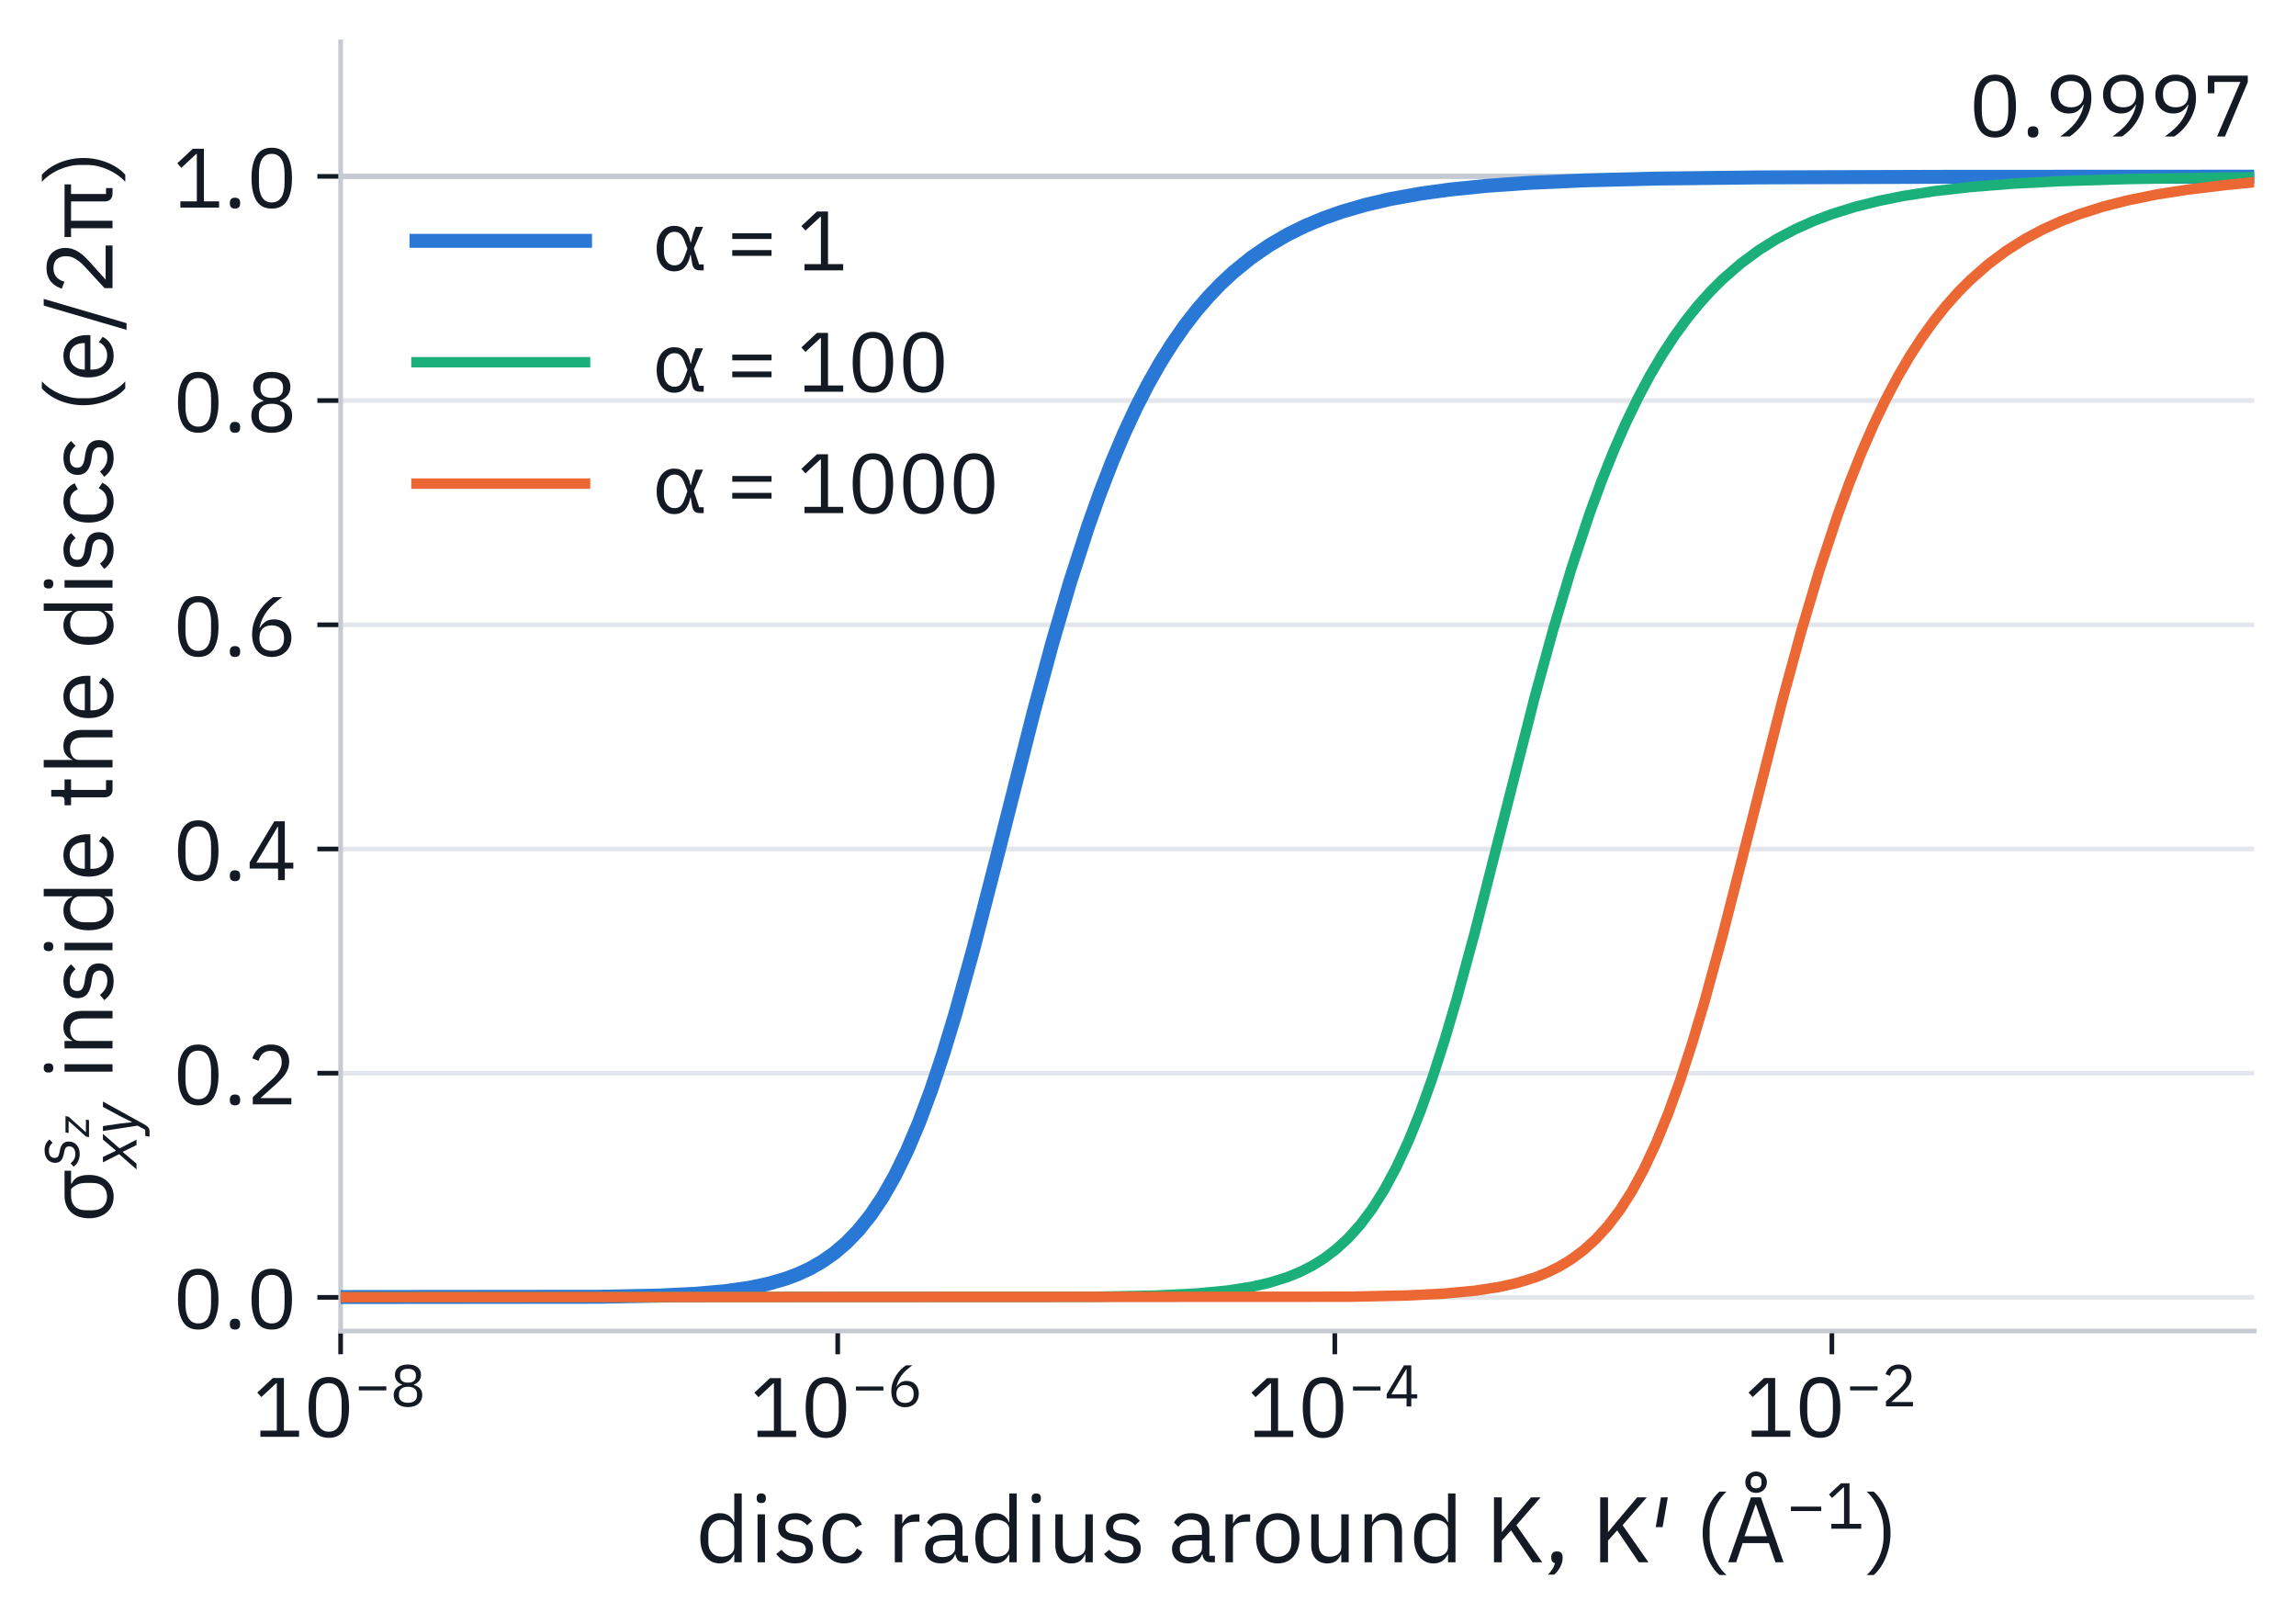
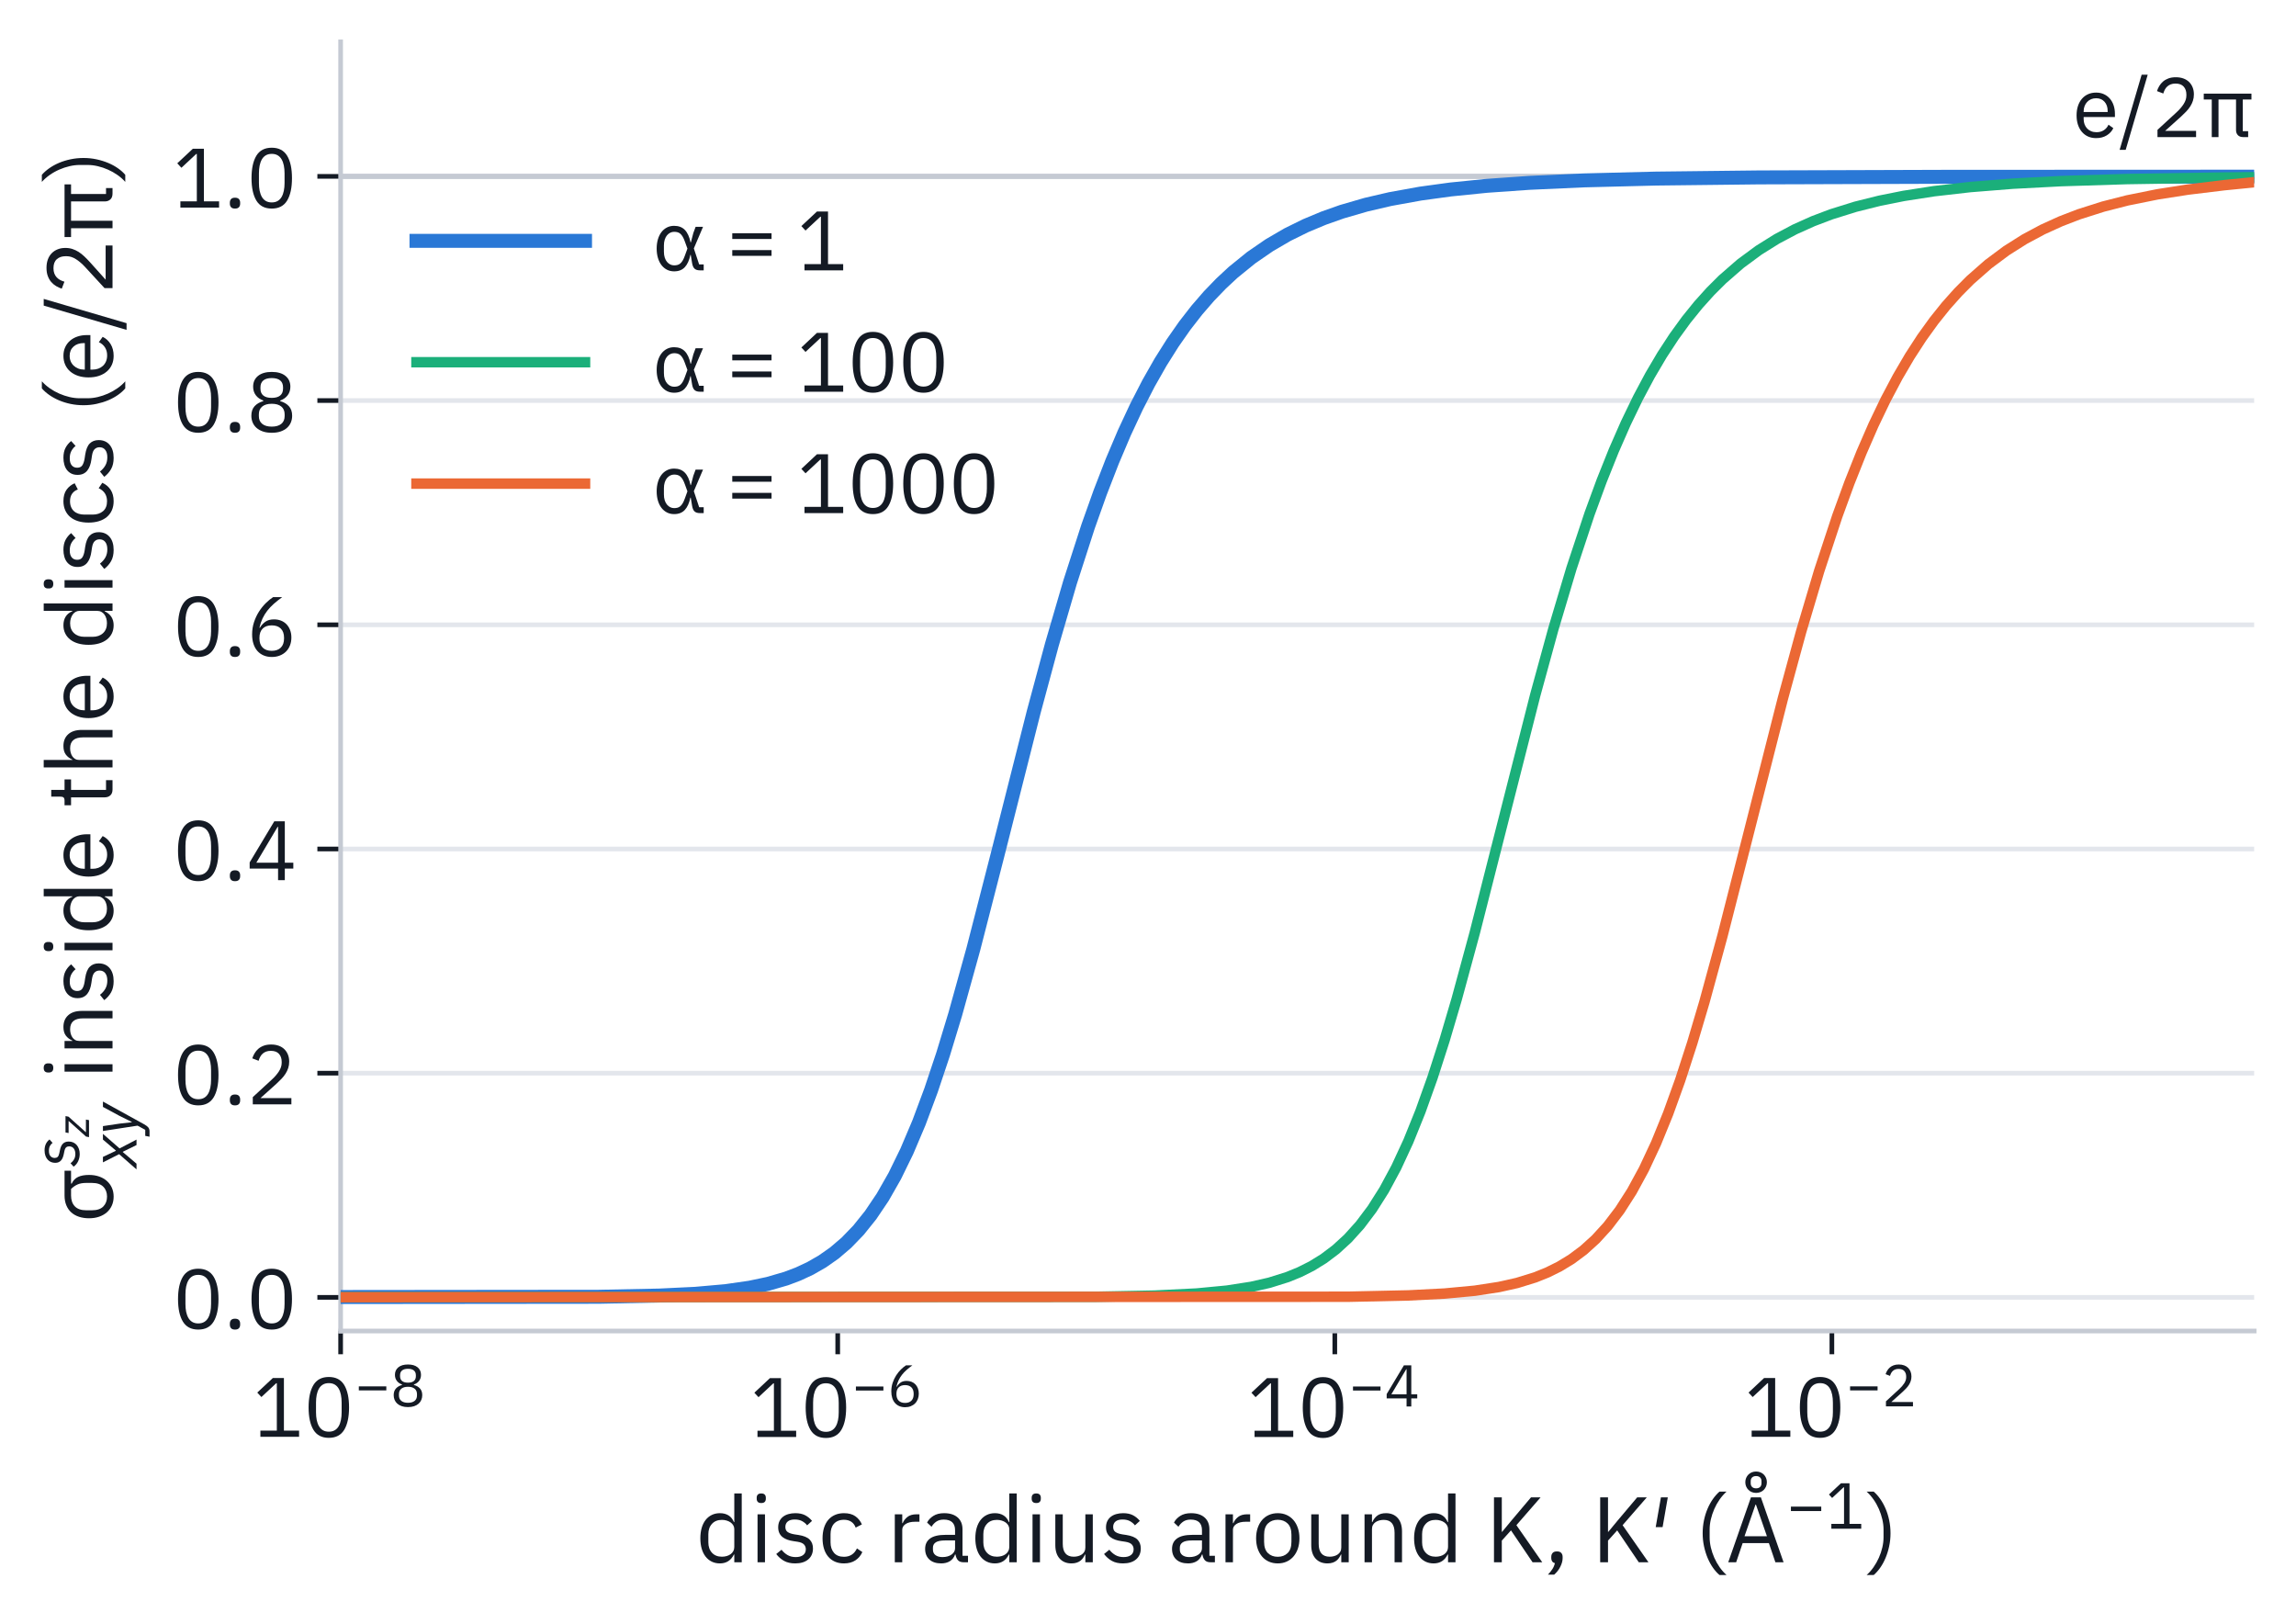
<svg xmlns="http://www.w3.org/2000/svg" xmlns:xlink="http://www.w3.org/1999/xlink" width="395.024pt" height="279.21pt" viewBox="0 0 395.024 279.21" version="1.1">
  <defs>
    <style type="text/css">*{stroke-linejoin: round; stroke-linecap: butt}</style>
  </defs>
  <g id="figure_1">
    <g id="patch_1">
      <path d="M 0 279.21  L 395.024 279.21  L 395.024 0  L 0 0  L 0 279.21  z " style="fill: none" />
    </g>
    <g id="axes_1">
      <g id="patch_2">
        <path d="M 58.604 228.96  L 387.824 228.96  L 387.824 7.2  L 58.604 7.2  L 58.604 228.96  z " style="fill: none" />
      </g>
      <g id="matplotlib.axis_1">
        <g id="xtick_1">
          <g id="line2d_1">
            <defs>
              <path id="m9ce9b8f9b5" d="M 0 0  L 0 4  " style="stroke: #141a24; stroke-width: 0.8" />
            </defs>
            <g>
              <use xlink:href="#m9ce9b8f9b5" x="58.604" y="228.96" style="fill: #141a24; stroke: #141a24; stroke-width: 0.8" />
            </g>
          </g>
          <g id="text_1">
            <g style="fill: #141a24" transform="translate(43.52445 247.19) scale(0.145 -0.145)">
              <defs>
                <path id="IBMPlexSans-31" d="M 563 0  L 563 474  L 1811 474  L 1811 4070  L 1766 4070  L 640 3021  L 326 3360  L 1510 4467  L 2349 4467  L 2349 474  L 3501 474  L 3501 0  L 563 0  z " transform="scale(0.015625)" />
                <path id="IBMPlexSans-30" d="M 1920 -77  Q 1120 -77 752 531  Q 384 1139 384 2234  Q 384 3328 752 3936  Q 1120 4544 1920 4544  Q 2720 4544 3088 3936  Q 3456 3328 3456 2234  Q 3456 1139 3088 531  Q 2720 -77 1920 -77  z M 1920 390  Q 2182 390 2368 499  Q 2554 608 2669 806  Q 2784 1005 2838 1273  Q 2893 1542 2893 1869  L 2893 2598  Q 2893 2925 2838 3193  Q 2784 3462 2669 3660  Q 2554 3859 2368 3968  Q 2182 4077 1920 4077  Q 1658 4077 1472 3968  Q 1286 3859 1171 3660  Q 1056 3462 1001 3193  Q 947 2925 947 2598  L 947 1869  Q 947 1542 1001 1273  Q 1056 1005 1171 806  Q 1286 608 1472 499  Q 1658 390 1920 390  z " transform="scale(0.015625)" />
                <path id="IBMPlexSans-2212" d="M 429 1734  L 429 2170  L 3411 2170  L 3411 1734  L 429 1734  z " transform="scale(0.015625)" />
                <path id="IBMPlexSans-38" d="M 1920 -77  Q 1536 -77 1248 22  Q 960 122 765 294  Q 570 467 470 704  Q 371 941 371 1216  Q 371 1677 620 1945  Q 870 2214 1274 2323  L 1274 2374  Q 922 2496 714 2768  Q 506 3040 506 3424  Q 506 3936 877 4240  Q 1248 4544 1920 4544  Q 2592 4544 2963 4240  Q 3334 3936 3334 3424  Q 3334 3040 3126 2768  Q 2918 2496 2566 2374  L 2566 2323  Q 2970 2214 3219 1945  Q 3469 1677 3469 1216  Q 3469 941 3369 704  Q 3270 467 3075 294  Q 2880 122 2592 22  Q 2304 -77 1920 -77  z M 1920 390  Q 2387 390 2643 598  Q 2899 806 2899 1190  L 2899 1325  Q 2899 1709 2643 1917  Q 2387 2125 1920 2125  Q 1453 2125 1197 1917  Q 941 1709 941 1325  L 941 1190  Q 941 806 1197 598  Q 1453 390 1920 390  z M 1920 2573  Q 2342 2573 2560 2752  Q 2778 2931 2778 3277  L 2778 3373  Q 2778 3718 2560 3897  Q 2342 4077 1920 4077  Q 1498 4077 1280 3897  Q 1062 3718 1062 3373  L 1062 3277  Q 1062 2931 1280 2752  Q 1498 2573 1920 2573  z " transform="scale(0.015625)" />
              </defs>
              <use xlink:href="#IBMPlexSans-31" transform="translate(0 0.184375)" />
              <use xlink:href="#IBMPlexSans-30" transform="translate(59.99999 0.184375)" />
              <use xlink:href="#IBMPlexSans-2212" transform="translate(120.9029 36.3) scale(0.7)" />
              <use xlink:href="#IBMPlexSans-38" transform="translate(162.9028 36.3) scale(0.7)" />
            </g>
          </g>
        </g>
        <g id="xtick_2">
          <g id="line2d_2">
            <g>
              <use xlink:href="#m9ce9b8f9b5" x="144.128" y="228.96" style="fill: #141a24; stroke: #141a24; stroke-width: 0.8" />
            </g>
          </g>
          <g id="text_2">
            <g style="fill: #141a24" transform="translate(129.0476 247.19) scale(0.145 -0.145)">
              <defs>
                <path id="IBMPlexSans-36" d="M 1926 -77  Q 1581 -77 1302 41  Q 1024 160 829 381  Q 634 602 531 922  Q 429 1242 429 1638  Q 429 2138 576 2576  Q 723 3014 956 3376  Q 1190 3738 1472 4016  Q 1754 4294 2022 4467  L 2714 4467  Q 2355 4205 2073 3955  Q 1792 3706 1581 3434  Q 1370 3162 1222 2851  Q 1075 2541 986 2150  L 1018 2138  Q 1178 2413 1430 2595  Q 1683 2778 2093 2778  Q 2381 2778 2624 2682  Q 2867 2586 3040 2406  Q 3213 2227 3312 1971  Q 3411 1715 3411 1402  Q 3411 1075 3305 803  Q 3200 531 3005 336  Q 2810 141 2534 32  Q 2259 -77 1926 -77  z M 1920 390  Q 2362 390 2608 633  Q 2854 877 2854 1331  L 2854 1382  Q 2854 1837 2608 2080  Q 2362 2323 1920 2323  Q 1478 2323 1232 2080  Q 986 1837 986 1382  L 986 1331  Q 986 877 1232 633  Q 1478 390 1920 390  z " transform="scale(0.015625)" />
              </defs>
              <use xlink:href="#IBMPlexSans-31" transform="translate(0 0.026563)" />
              <use xlink:href="#IBMPlexSans-30" transform="translate(59.99999 0.026563)" />
              <use xlink:href="#IBMPlexSans-2212" transform="translate(120.9029 36.14219) scale(0.7)" />
              <use xlink:href="#IBMPlexSans-36" transform="translate(162.9028 36.14219) scale(0.7)" />
            </g>
          </g>
        </g>
        <g id="xtick_3">
          <g id="line2d_3">
            <g>
              <use xlink:href="#m9ce9b8f9b5" x="229.651" y="228.96" style="fill: #141a24; stroke: #141a24; stroke-width: 0.8" />
            </g>
          </g>
          <g id="text_3">
            <g style="fill: #141a24" transform="translate(214.5707 247.19) scale(0.145 -0.145)">
              <defs>
                <path id="IBMPlexSans-34" d="M 2400 0  L 2400 877  L 243 877  L 243 1350  L 2112 4467  L 2912 4467  L 2912 1325  L 3558 1325  L 3558 877  L 2912 877  L 2912 0  L 2400 0  z M 749 1325  L 2400 1325  L 2400 4051  L 2368 4051  L 749 1325  z " transform="scale(0.015625)" />
              </defs>
              <use xlink:href="#IBMPlexSans-31" transform="translate(0 0.026563)" />
              <use xlink:href="#IBMPlexSans-30" transform="translate(59.99999 0.026563)" />
              <use xlink:href="#IBMPlexSans-2212" transform="translate(120.9029 36.14219) scale(0.7)" />
              <use xlink:href="#IBMPlexSans-34" transform="translate(162.9028 36.14219) scale(0.7)" />
            </g>
          </g>
        </g>
        <g id="xtick_4">
          <g id="line2d_4">
            <g>
              <use xlink:href="#m9ce9b8f9b5" x="315.174" y="228.96" style="fill: #141a24; stroke: #141a24; stroke-width: 0.8" />
            </g>
          </g>
          <g id="text_4">
            <g style="fill: #141a24" transform="translate(300.0938 247.19) scale(0.145 -0.145)">
              <defs>
                <path id="IBMPlexSans-32" d="M 3411 0  L 480 0  L 480 550  L 1939 1894  Q 2253 2182 2464 2505  Q 2675 2829 2675 3155  L 2675 3232  Q 2675 3603 2470 3833  Q 2266 4064 1850 4064  Q 1645 4064 1491 4006  Q 1338 3949 1226 3846  Q 1114 3744 1040 3606  Q 966 3469 922 3309  L 442 3494  Q 506 3693 618 3881  Q 730 4070 899 4217  Q 1069 4365 1309 4454  Q 1549 4544 1875 4544  Q 2202 4544 2458 4448  Q 2714 4352 2886 4179  Q 3059 4006 3152 3769  Q 3245 3533 3245 3245  Q 3245 2982 3171 2758  Q 3098 2534 2970 2332  Q 2842 2131 2659 1939  Q 2477 1747 2266 1555  L 1062 474  L 3411 474  L 3411 0  z " transform="scale(0.015625)" />
              </defs>
              <use xlink:href="#IBMPlexSans-31" transform="translate(0 0.184375)" />
              <use xlink:href="#IBMPlexSans-30" transform="translate(59.99999 0.184375)" />
              <use xlink:href="#IBMPlexSans-2212" transform="translate(120.9029 36.3) scale(0.7)" />
              <use xlink:href="#IBMPlexSans-32" transform="translate(162.9028 36.3) scale(0.7)" />
            </g>
          </g>
        </g>
        <g id="text_5">
          <g style="fill: #141a24" transform="translate(119.6945 268.81) scale(0.16 -0.16)">
            <defs>
              <path id="IBMPlexSans-64" d="M 2656 538  L 2630 538  Q 2330 -77 1664 -77  Q 1357 -77 1107 44  Q 858 166 682 390  Q 506 614 413 934  Q 320 1254 320 1651  Q 320 2048 413 2368  Q 506 2688 682 2912  Q 858 3136 1107 3257  Q 1357 3379 1664 3379  Q 2010 3379 2256 3228  Q 2502 3078 2630 2765  L 2656 2765  L 2656 4736  L 3168 4736  L 3168 0  L 2656 0  L 2656 538  z M 1805 384  Q 1978 384 2134 429  Q 2291 474 2406 560  Q 2522 646 2589 771  Q 2656 896 2656 1056  L 2656 2285  Q 2656 2419 2589 2537  Q 2522 2656 2406 2739  Q 2291 2822 2134 2870  Q 1978 2918 1805 2918  Q 1370 2918 1120 2646  Q 870 2374 870 1933  L 870 1370  Q 870 928 1120 656  Q 1370 384 1805 384  z " transform="scale(0.015625)" />
              <path id="IBMPlexSans-69" d="M 800 4077  Q 634 4077 560 4157  Q 486 4237 486 4365  L 486 4448  Q 486 4576 560 4656  Q 634 4736 800 4736  Q 966 4736 1040 4656  Q 1114 4576 1114 4448  L 1114 4365  Q 1114 4237 1040 4157  Q 966 4077 800 4077  z M 544 3302  L 1056 3302  L 1056 0  L 544 0  L 544 3302  z " transform="scale(0.015625)" />
              <path id="IBMPlexSans-73" d="M 1536 -77  Q 1075 -77 764 99  Q 454 275 230 570  L 595 864  Q 787 621 1024 489  Q 1261 358 1574 358  Q 1901 358 2083 499  Q 2266 640 2266 896  Q 2266 1088 2141 1225  Q 2016 1363 1690 1414  L 1427 1453  Q 1197 1485 1005 1552  Q 813 1619 669 1731  Q 525 1843 445 2009  Q 365 2176 365 2406  Q 365 2650 454 2832  Q 544 3014 701 3136  Q 858 3258 1075 3318  Q 1293 3379 1542 3379  Q 1946 3379 2218 3238  Q 2490 3098 2694 2848  L 2355 2541  Q 2246 2694 2035 2819  Q 1824 2944 1504 2944  Q 1184 2944 1021 2806  Q 858 2669 858 2432  Q 858 2189 1021 2080  Q 1184 1971 1491 1920  L 1747 1882  Q 2298 1798 2528 1564  Q 2758 1331 2758 954  Q 2758 474 2432 198  Q 2106 -77 1536 -77  z " transform="scale(0.015625)" />
              <path id="IBMPlexSans-63" d="M 1773 -77  Q 1427 -77 1152 44  Q 877 166 688 390  Q 499 614 400 934  Q 301 1254 301 1651  Q 301 2048 400 2368  Q 499 2688 688 2912  Q 877 3136 1152 3257  Q 1427 3379 1773 3379  Q 2266 3379 2563 3164  Q 2861 2950 3008 2605  L 2579 2387  Q 2490 2643 2285 2784  Q 2080 2925 1773 2925  Q 1542 2925 1369 2851  Q 1197 2778 1081 2646  Q 966 2515 908 2332  Q 851 2150 851 1933  L 851 1370  Q 851 934 1084 656  Q 1318 378 1773 378  Q 2394 378 2669 954  L 3040 704  Q 2880 346 2563 134  Q 2246 -77 1773 -77  z " transform="scale(0.015625)" />
              <path id="IBMPlexSans-20" transform="scale(0.015625)" />
              <path id="IBMPlexSans-72" d="M 544 0  L 544 3302  L 1056 3302  L 1056 2694  L 1088 2694  Q 1178 2931 1408 3116  Q 1638 3302 2042 3302  L 2240 3302  L 2240 2790  L 1939 2790  Q 1523 2790 1289 2633  Q 1056 2477 1056 2240  L 1056 0  L 544 0  z " transform="scale(0.015625)" />
              <path id="IBMPlexSans-61" d="M 2944 0  Q 2656 0 2531 153  Q 2406 307 2374 538  L 2342 538  Q 2234 230 1984 76  Q 1734 -77 1389 -77  Q 864 -77 573 192  Q 282 461 282 922  Q 282 1389 624 1638  Q 966 1888 1690 1888  L 2342 1888  L 2342 2214  Q 2342 2566 2150 2752  Q 1958 2938 1562 2938  Q 1261 2938 1059 2803  Q 858 2669 723 2445  L 416 2733  Q 550 3002 844 3190  Q 1139 3379 1587 3379  Q 2189 3379 2521 3084  Q 2854 2790 2854 2266  L 2854 448  L 3232 448  L 3232 0  L 2944 0  z M 1472 358  Q 1664 358 1824 403  Q 1984 448 2099 531  Q 2214 614 2278 723  Q 2342 832 2342 960  L 2342 1504  L 1664 1504  Q 1222 1504 1020 1376  Q 819 1248 819 1005  L 819 870  Q 819 627 995 492  Q 1171 358 1472 358  z " transform="scale(0.015625)" />
              <path id="IBMPlexSans-75" d="M 2579 538  L 2554 538  Q 2502 422 2428 310  Q 2355 198 2246 112  Q 2138 26 1984 -25  Q 1830 -77 1626 -77  Q 1114 -77 813 252  Q 512 582 512 1184  L 512 3302  L 1024 3302  L 1024 1274  Q 1024 384 1779 384  Q 1933 384 2077 422  Q 2221 461 2333 537  Q 2445 614 2512 732  Q 2579 851 2579 1018  L 2579 3302  L 3091 3302  L 3091 0  L 2579 0  L 2579 538  z " transform="scale(0.015625)" />
              <path id="IBMPlexSans-6f" d="M 1792 -77  Q 1459 -77 1184 44  Q 909 166 713 393  Q 518 621 409 937  Q 301 1254 301 1651  Q 301 2042 409 2362  Q 518 2682 713 2909  Q 909 3136 1184 3257  Q 1459 3379 1792 3379  Q 2125 3379 2397 3257  Q 2669 3136 2867 2909  Q 3066 2682 3174 2362  Q 3283 2042 3283 1651  Q 3283 1254 3174 937  Q 3066 621 2867 393  Q 2669 166 2397 44  Q 2125 -77 1792 -77  z M 1792 378  Q 2208 378 2470 634  Q 2733 890 2733 1414  L 2733 1888  Q 2733 2413 2470 2669  Q 2208 2925 1792 2925  Q 1376 2925 1113 2669  Q 851 2413 851 1888  L 851 1414  Q 851 890 1113 634  Q 1376 378 1792 378  z " transform="scale(0.015625)" />
              <path id="IBMPlexSans-6e" d="M 544 0  L 544 3302  L 1056 3302  L 1056 2765  L 1082 2765  Q 1203 3046 1424 3212  Q 1645 3379 2016 3379  Q 2528 3379 2825 3049  Q 3123 2720 3123 2118  L 3123 0  L 2611 0  L 2611 2029  Q 2611 2918 1862 2918  Q 1709 2918 1565 2880  Q 1421 2842 1305 2765  Q 1190 2688 1123 2569  Q 1056 2451 1056 2291  L 1056 0  L 544 0  z " transform="scale(0.015625)" />
              <path id="IBMPlexSans-4b" d="M 1766 2195  L 1133 1491  L 1133 0  L 595 0  L 595 4467  L 1133 4467  L 1133 2093  L 1152 2093  L 1792 2867  L 3142 4467  L 3802 4467  L 2138 2554  L 3917 0  L 3251 0  L 1766 2195  z " transform="scale(0.015625)" />
              <path id="IBMPlexSans-2c" d="M 870 749  Q 1075 749 1168 643  Q 1261 538 1261 371  L 1261 282  Q 1261 19 1107 -297  Q 954 -614 678 -851  L 250 -851  Q 442 -646 560 -464  Q 678 -282 730 -58  Q 602 -26 541 64  Q 480 154 480 282  L 480 371  Q 480 538 573 643  Q 666 749 870 749  z " transform="scale(0.015625)" />
              <path id="IBMPlexSans-2032" d="M 358 2419  L 717 4467  L 1190 4467  L 832 2419  L 358 2419  z " transform="scale(0.015625)" />
              <path id="IBMPlexSans-28" d="M 531 1997  Q 531 2458 620 2886  Q 710 3315 867 3683  Q 1024 4051 1235 4352  Q 1446 4653 1690 4864  L 2176 4864  Q 1907 4621 1692 4313  Q 1478 4006 1328 3660  Q 1178 3315 1094 2956  Q 1011 2598 1011 2266  L 1011 1715  Q 1011 1376 1094 1017  Q 1178 659 1331 313  Q 1485 -32 1699 -339  Q 1914 -646 2176 -877  L 1690 -877  Q 1453 -678 1241 -377  Q 1030 -77 873 294  Q 717 666 624 1098  Q 531 1530 531 1997  z " transform="scale(0.015625)" />
              <path id="IBMPlexSans-c5" d="M 3392 0  L 2944 1318  L 1139 1318  L 691 0  L 147 0  L 1709 4467  L 2394 4467  L 3955 0  L 3392 0  z M 2054 3968  L 2022 3968  L 1267 1792  L 2810 1792  L 2054 3968  z M 2064 4774  Q 1910 4774 1772 4828  Q 1635 4883 1536 4982  Q 1437 5082 1379 5216  Q 1322 5350 1322 5510  Q 1322 5670 1379 5804  Q 1437 5939 1536 6038  Q 1635 6138 1772 6192  Q 1910 6246 2064 6246  Q 2218 6246 2355 6192  Q 2493 6138 2592 6038  Q 2691 5939 2748 5804  Q 2806 5670 2806 5510  Q 2806 5350 2748 5216  Q 2691 5082 2592 4982  Q 2493 4883 2355 4828  Q 2218 4774 2064 4774  z M 2064 5088  Q 2237 5088 2336 5181  Q 2435 5274 2435 5440  L 2435 5581  Q 2435 5747 2336 5840  Q 2237 5933 2064 5933  Q 1891 5933 1792 5840  Q 1693 5747 1693 5581  L 1693 5440  Q 1693 5274 1792 5181  Q 1891 5088 2064 5088  z " transform="scale(0.015625)" />
              <path id="IBMPlexSans-29" d="M 1613 1997  Q 1613 1530 1520 1098  Q 1427 666 1270 294  Q 1114 -77 902 -377  Q 691 -678 454 -877  L -32 -877  Q 230 -646 444 -339  Q 659 -32 812 313  Q 966 659 1049 1017  Q 1133 1376 1133 1715  L 1133 2266  Q 1133 2598 1049 2956  Q 966 3315 816 3660  Q 666 4006 451 4313  Q 237 4621 -32 4864  L 454 4864  Q 698 4653 909 4352  Q 1120 4051 1277 3683  Q 1434 3315 1523 2886  Q 1613 2458 1613 1997  z " transform="scale(0.015625)" />
            </defs>
            <use xlink:href="#IBMPlexSans-64" transform="translate(0 0.40625)" />
            <use xlink:href="#IBMPlexSans-69" transform="translate(57.99999 0.40625)" />
            <use xlink:href="#IBMPlexSans-73" transform="translate(82.99997 0.40625)" />
            <use xlink:href="#IBMPlexSans-63" transform="translate(131.7 0.40625)" />
            <use xlink:href="#IBMPlexSans-20" transform="translate(182 0.40625)" />
            <use xlink:href="#IBMPlexSans-72" transform="translate(205.5999 0.40625)" />
            <use xlink:href="#IBMPlexSans-61" transform="translate(242.2999 0.40625)" />
            <use xlink:href="#IBMPlexSans-64" transform="translate(295.6999 0.40625)" />
            <use xlink:href="#IBMPlexSans-69" transform="translate(353.6999 0.40625)" />
            <use xlink:href="#IBMPlexSans-75" transform="translate(378.6999 0.40625)" />
            <use xlink:href="#IBMPlexSans-73" transform="translate(435.4999 0.40625)" />
            <use xlink:href="#IBMPlexSans-20" transform="translate(484.1999 0.40625)" />
            <use xlink:href="#IBMPlexSans-61" transform="translate(507.7999 0.40625)" />
            <use xlink:href="#IBMPlexSans-72" transform="translate(561.1999 0.40625)" />
            <use xlink:href="#IBMPlexSans-6f" transform="translate(597.8999 0.40625)" />
            <use xlink:href="#IBMPlexSans-75" transform="translate(653.8999 0.40625)" />
            <use xlink:href="#IBMPlexSans-6e" transform="translate(710.6998 0.40625)" />
            <use xlink:href="#IBMPlexSans-64" transform="translate(767.4998 0.40625)" />
            <use xlink:href="#IBMPlexSans-20" transform="translate(825.4998 0.40625)" />
            <use xlink:href="#IBMPlexSans-4b" transform="translate(849.0998 0.40625)" />
            <use xlink:href="#IBMPlexSans-2c" transform="translate(912.4998 0.40625)" />
            <use xlink:href="#IBMPlexSans-20" transform="translate(939.6998 0.40625)" />
            <use xlink:href="#IBMPlexSans-4b" transform="translate(963.2998 0.40625)" />
            <use xlink:href="#IBMPlexSans-2032" transform="translate(1026.7 0.40625)" />
            <use xlink:href="#IBMPlexSans-20" transform="translate(1050.9 0.40625)" />
            <use xlink:href="#IBMPlexSans-28" transform="translate(1074.5 0.40625)" />
            <use xlink:href="#IBMPlexSans-c5" transform="translate(1108 0.40625)" />
            <use xlink:href="#IBMPlexSans-2212" transform="translate(1173.003 36.52188) scale(0.7)" />
            <use xlink:href="#IBMPlexSans-31" transform="translate(1215.003 36.52188) scale(0.7)" />
            <use xlink:href="#IBMPlexSans-29" transform="translate(1259.582 0.40625)" />
          </g>
        </g>
      </g>
      <g id="matplotlib.axis_2">
        <g id="ytick_1">
          <g id="line2d_5">
            <path d="M 58.604 223.175  L 387.824 223.175  " clip-path="url(#pbb5b44e17a)" style="fill: none; stroke: #e3e6ec; stroke-width: 0.8; stroke-linecap: square" />
          </g>
          <g id="line2d_6">
            <defs>
              <path id="mf43ab1ffb0" d="M 0 0  L -4 0  " style="stroke: #141a24; stroke-width: 0.8" />
            </defs>
            <g>
              <use xlink:href="#mf43ab1ffb0" x="58.604" y="223.175" style="fill: #141a24; stroke: #141a24; stroke-width: 0.8" />
            </g>
          </g>
          <g id="text_6">
            <g style="fill: #141a24" transform="translate(29.76 228.54) scale(0.145 -0.145)">
              <defs>
                <path id="IBMPlexSans-2e" d="M 870 -77  Q 666 -77 573 25  Q 480 128 480 294  L 480 378  Q 480 544 573 646  Q 666 749 870 749  Q 1075 749 1168 646  Q 1261 544 1261 378  L 1261 294  Q 1261 128 1168 25  Q 1075 -77 870 -77  z " transform="scale(0.015625)" />
              </defs>
              <use xlink:href="#IBMPlexSans-30" />
              <use xlink:href="#IBMPlexSans-2e" transform="translate(59.99999 0)" />
              <use xlink:href="#IBMPlexSans-30" transform="translate(87.19998 0)" />
            </g>
          </g>
        </g>
        <g id="ytick_2">
          <g id="line2d_7">
            <path d="M 58.604 184.608  L 387.824 184.608  " clip-path="url(#pbb5b44e17a)" style="fill: none; stroke: #e3e6ec; stroke-width: 0.8; stroke-linecap: square" />
          </g>
          <g id="line2d_8">
            <g>
              <use xlink:href="#mf43ab1ffb0" x="58.604" y="184.608" style="fill: #141a24; stroke: #141a24; stroke-width: 0.8" />
            </g>
          </g>
          <g id="text_7">
            <g style="fill: #141a24" transform="translate(29.76 189.973) scale(0.145 -0.145)">
              <use xlink:href="#IBMPlexSans-30" />
              <use xlink:href="#IBMPlexSans-2e" transform="translate(59.99999 0)" />
              <use xlink:href="#IBMPlexSans-32" transform="translate(87.19998 0)" />
            </g>
          </g>
        </g>
        <g id="ytick_3">
          <g id="line2d_9">
            <path d="M 58.604 146.041  L 387.824 146.041  " clip-path="url(#pbb5b44e17a)" style="fill: none; stroke: #e3e6ec; stroke-width: 0.8; stroke-linecap: square" />
          </g>
          <g id="line2d_10">
            <g>
              <use xlink:href="#mf43ab1ffb0" x="58.604" y="146.041" style="fill: #141a24; stroke: #141a24; stroke-width: 0.8" />
            </g>
          </g>
          <g id="text_8">
            <g style="fill: #141a24" transform="translate(29.76 151.406) scale(0.145 -0.145)">
              <use xlink:href="#IBMPlexSans-30" />
              <use xlink:href="#IBMPlexSans-2e" transform="translate(59.99999 0)" />
              <use xlink:href="#IBMPlexSans-34" transform="translate(87.19998 0)" />
            </g>
          </g>
        </g>
        <g id="ytick_4">
          <g id="line2d_11">
            <path d="M 58.604 107.474  L 387.824 107.474  " clip-path="url(#pbb5b44e17a)" style="fill: none; stroke: #e3e6ec; stroke-width: 0.8; stroke-linecap: square" />
          </g>
          <g id="line2d_12">
            <g>
              <use xlink:href="#mf43ab1ffb0" x="58.604" y="107.474" style="fill: #141a24; stroke: #141a24; stroke-width: 0.8" />
            </g>
          </g>
          <g id="text_9">
            <g style="fill: #141a24" transform="translate(29.76 112.8391) scale(0.145 -0.145)">
              <use xlink:href="#IBMPlexSans-30" />
              <use xlink:href="#IBMPlexSans-2e" transform="translate(59.99999 0)" />
              <use xlink:href="#IBMPlexSans-36" transform="translate(87.19998 0)" />
            </g>
          </g>
        </g>
        <g id="ytick_5">
          <g id="line2d_13">
            <path d="M 58.604 68.907  L 387.824 68.907  " clip-path="url(#pbb5b44e17a)" style="fill: none; stroke: #e3e6ec; stroke-width: 0.8; stroke-linecap: square" />
          </g>
          <g id="line2d_14">
            <g>
              <use xlink:href="#mf43ab1ffb0" x="58.604" y="68.907" style="fill: #141a24; stroke: #141a24; stroke-width: 0.8" />
            </g>
          </g>
          <g id="text_10">
            <g style="fill: #141a24" transform="translate(29.76 74.27213) scale(0.145 -0.145)">
              <use xlink:href="#IBMPlexSans-30" />
              <use xlink:href="#IBMPlexSans-2e" transform="translate(59.99999 0)" />
              <use xlink:href="#IBMPlexSans-38" transform="translate(87.19998 0)" />
            </g>
          </g>
        </g>
        <g id="ytick_6">
          <g id="line2d_15">
            <path d="M 58.604 30.34  L 387.824 30.34  " clip-path="url(#pbb5b44e17a)" style="fill: none; stroke: #e3e6ec; stroke-width: 0.8; stroke-linecap: square" />
          </g>
          <g id="line2d_16">
            <g>
              <use xlink:href="#mf43ab1ffb0" x="58.604" y="30.34" style="fill: #141a24; stroke: #141a24; stroke-width: 0.8" />
            </g>
          </g>
          <g id="text_11">
            <g style="fill: #141a24" transform="translate(29.76 35.70517) scale(0.145 -0.145)">
              <use xlink:href="#IBMPlexSans-31" />
              <use xlink:href="#IBMPlexSans-2e" transform="translate(59.99999 0)" />
              <use xlink:href="#IBMPlexSans-30" transform="translate(87.19998 0)" />
            </g>
          </g>
        </g>
        <g id="text_12">
          <g style="fill: #141a24" transform="translate(19.36 210.32) rotate(-90) scale(0.16 -0.16)">
            <defs>
              <path id="IBMPlexSans-3c3" d="M 2688 2854  L 2688 2810  Q 3008 2662 3145 2371  Q 3283 2080 3283 1613  Q 3283 1235 3174 921  Q 3066 608 2867 387  Q 2669 166 2397 44  Q 2125 -77 1792 -77  Q 1459 -77 1184 44  Q 909 166 713 387  Q 518 608 409 921  Q 301 1235 301 1613  Q 301 1990 403 2304  Q 506 2618 704 2838  Q 902 3059 1196 3180  Q 1491 3302 1869 3302  L 3571 3302  L 3571 2854  L 2688 2854  z M 1869 2854  Q 1395 2854 1123 2595  Q 851 2336 851 1811  L 851 1414  Q 851 890 1113 634  Q 1376 378 1792 378  Q 2208 378 2470 634  Q 2733 890 2733 1414  L 2733 1811  Q 2733 2163 2630 2400  Q 2528 2637 2317 2854  L 1869 2854  z " transform="scale(0.015625)" />
              <path id="IBMPlexSans-Italic-73" d="M 1338 -77  Q 954 -77 621 80  Q 288 237 90 525  L 429 826  Q 602 595 826 473  Q 1050 352 1338 352  Q 1664 352 1875 509  Q 2086 666 2086 973  Q 2086 1139 1987 1257  Q 1888 1376 1600 1434  L 1350 1485  Q 1165 1523 1001 1584  Q 838 1645 720 1744  Q 602 1843 534 1987  Q 467 2131 467 2336  Q 467 2541 540 2729  Q 614 2918 768 3062  Q 922 3206 1152 3292  Q 1382 3379 1690 3379  Q 2054 3379 2316 3254  Q 2579 3130 2765 2893  L 2426 2592  Q 2317 2746 2131 2848  Q 1946 2950 1651 2950  Q 1286 2950 1116 2790  Q 947 2630 947 2381  Q 947 2208 1046 2096  Q 1146 1984 1427 1926  L 1677 1875  Q 1875 1837 2038 1773  Q 2202 1709 2317 1606  Q 2432 1504 2496 1357  Q 2560 1210 2560 1005  Q 2560 755 2467 553  Q 2374 352 2211 214  Q 2048 77 1824 0  Q 1600 -77 1338 -77  z " transform="scale(0.015625)" />
              <path id="IBMPlexSans-Italic-7a" d="M -32 0  L 51 422  L 2246 2867  L 544 2867  L 627 3302  L 2925 3302  L 2842 2880  L 646 435  L 2438 435  L 2355 0  L -32 0  z " transform="scale(0.015625)" />
              <path id="IBMPlexSans-Italic-78" d="M -179 0  L 1318 1709  L 512 3302  L 1050 3302  L 1645 2035  L 1677 2035  L 2752 3302  L 3315 3302  L 1882 1664  L 2752 0  L 2214 0  L 1555 1344  L 1523 1344  L 384 0  L -179 0  z " transform="scale(0.015625)" />
              <path id="IBMPlexSans-Italic-79" d="M 2803 3302  L 3328 3302  L 1094 -749  Q 934 -1037 784 -1158  Q 634 -1280 384 -1280  L -128 -1280  L -45 -858  L 550 -858  L 960 -102  L 435 3302  L 915 3302  L 1158 1670  L 1293 467  L 1325 467  L 1920 1670  L 2803 3302  z " transform="scale(0.015625)" />
              <path id="IBMPlexSans-65" d="M 1786 -77  Q 1446 -77 1174 44  Q 902 166 707 393  Q 512 621 406 937  Q 301 1254 301 1651  Q 301 2042 406 2362  Q 512 2682 707 2909  Q 902 3136 1174 3257  Q 1446 3379 1786 3379  Q 2118 3379 2380 3257  Q 2643 3136 2828 2921  Q 3014 2707 3113 2412  Q 3213 2118 3213 1766  L 3213 1523  L 838 1523  L 838 1370  Q 838 1158 905 976  Q 973 794 1097 659  Q 1222 525 1404 448  Q 1587 371 1818 371  Q 2131 371 2364 518  Q 2598 666 2726 941  L 3091 678  Q 2931 339 2592 131  Q 2253 -77 1786 -77  z M 1786 2950  Q 1574 2950 1401 2876  Q 1229 2803 1104 2668  Q 979 2534 908 2352  Q 838 2170 838 1952  L 838 1907  L 2662 1907  L 2662 1978  Q 2662 2419 2422 2684  Q 2182 2950 1786 2950  z " transform="scale(0.015625)" />
              <path id="IBMPlexSans-74" d="M 1274 0  Q 1005 0 867 150  Q 730 301 730 544  L 730 2854  L 186 2854  L 186 3302  L 493 3302  Q 659 3302 720 3369  Q 781 3437 781 3603  L 781 4218  L 1242 4218  L 1242 3302  L 1965 3302  L 1965 2854  L 1242 2854  L 1242 448  L 1914 448  L 1914 0  L 1274 0  z " transform="scale(0.015625)" />
              <path id="IBMPlexSans-68" d="M 544 4736  L 1056 4736  L 1056 2765  L 1082 2765  Q 1203 3046 1424 3212  Q 1645 3379 2016 3379  Q 2528 3379 2825 3049  Q 3123 2720 3123 2118  L 3123 0  L 2611 0  L 2611 2029  Q 2611 2918 1862 2918  Q 1709 2918 1565 2880  Q 1421 2842 1305 2765  Q 1190 2688 1123 2569  Q 1056 2451 1056 2291  L 1056 0  L 544 0  L 544 4736  z " transform="scale(0.015625)" />
              <path id="IBMPlexSans-2f" d="M 58 -966  L 1728 4736  L 2189 4736  L 518 -966  L 58 -966  z " transform="scale(0.015625)" />
              <path id="IBMPlexSans-3c0" d="M 3117 448  L 3526 448  L 3526 0  L 3149 0  Q 2880 0 2742 150  Q 2605 301 2605 525  L 2605 2854  L 1274 2854  L 1274 0  L 762 0  L 762 2854  L 154 2854  L 154 3302  L 3776 3302  L 3776 2854  L 3117 2854  L 3117 448  z " transform="scale(0.015625)" />
            </defs>
            <use xlink:href="#IBMPlexSans-3c3" />
            <use xlink:href="#IBMPlexSans-Italic-73" transform="translate(59.20288 36.11563) scale(0.7)" />
            <use xlink:href="#IBMPlexSans-Italic-7a" transform="translate(92.17287 25.28094) scale(0.49)" />
            <use xlink:href="#IBMPlexSans-Italic-78" transform="translate(59.20288 -25.79688) scale(0.7)" />
            <use xlink:href="#IBMPlexSans-Italic-79" transform="translate(93.78287 -25.79688) scale(0.7)" />
            <use xlink:href="#IBMPlexSans-20" transform="translate(130.2426 0)" />
            <use xlink:href="#IBMPlexSans-69" transform="translate(153.8425 0)" />
            <use xlink:href="#IBMPlexSans-6e" transform="translate(178.8425 0)" />
            <use xlink:href="#IBMPlexSans-73" transform="translate(235.6425 0)" />
            <use xlink:href="#IBMPlexSans-69" transform="translate(284.3425 0)" />
            <use xlink:href="#IBMPlexSans-64" transform="translate(309.3425 0)" />
            <use xlink:href="#IBMPlexSans-65" transform="translate(367.3425 0)" />
            <use xlink:href="#IBMPlexSans-20" transform="translate(422.2425 0)" />
            <use xlink:href="#IBMPlexSans-74" transform="translate(445.8425 0)" />
            <use xlink:href="#IBMPlexSans-68" transform="translate(480.9425 0)" />
            <use xlink:href="#IBMPlexSans-65" transform="translate(537.7425 0)" />
            <use xlink:href="#IBMPlexSans-20" transform="translate(592.6424 0)" />
            <use xlink:href="#IBMPlexSans-64" transform="translate(616.2424 0)" />
            <use xlink:href="#IBMPlexSans-69" transform="translate(674.2424 0)" />
            <use xlink:href="#IBMPlexSans-73" transform="translate(699.2424 0)" />
            <use xlink:href="#IBMPlexSans-63" transform="translate(747.9424 0)" />
            <use xlink:href="#IBMPlexSans-73" transform="translate(798.2424 0)" />
            <use xlink:href="#IBMPlexSans-20" transform="translate(846.9424 0)" />
            <use xlink:href="#IBMPlexSans-28" transform="translate(870.5424 0)" />
            <use xlink:href="#IBMPlexSans-65" transform="translate(904.0424 0)" />
            <use xlink:href="#IBMPlexSans-2f" transform="translate(958.9424 0)" />
            <use xlink:href="#IBMPlexSans-32" transform="translate(997.2423 0)" />
            <use xlink:href="#IBMPlexSans-3c0" transform="translate(1057.242 0)" />
            <use xlink:href="#IBMPlexSans-29" transform="translate(1119.442 0)" />
          </g>
        </g>
      </g>
      <g id="line2d_17">
        <path d="M 58.604 30.34  L 387.824 30.34  " clip-path="url(#pbb5b44e17a)" style="fill: none; stroke: #c5cad3; stroke-width: 0.9; stroke-linecap: square" />
      </g>
      <g id="patch_3">
        <path d="M 58.604 228.96  L 58.604 7.2  " style="fill: none; stroke: #c5cad3; stroke-width: 0.8; stroke-linejoin: miter; stroke-linecap: square" />
      </g>
      <g id="patch_4">
        <path d="M 58.604 228.96  L 387.824 228.96  " style="fill: none; stroke: #c5cad3; stroke-width: 0.8; stroke-linejoin: miter; stroke-linecap: square" />
      </g>
      <g id="line2d_18">
        <path d="M -1 223.175  L 103.013 223.072  L 113.408 222.86  L 119.645 222.56  L 124.842 222.103  L 129 221.505  L 132.118 220.85  L 135.237 219.946  L 137.315 219.161  L 139.394 218.192  L 141.473 217.001  L 143.552 215.543  L 145.631 213.766  L 147.71 211.613  L 149.789 209.024  L 151.868 205.936  L 153.947 202.289  L 156.026 198.032  L 158.105 193.127  L 160.183 187.557  L 162.262 181.332  L 164.341 174.496  L 167.46 163.268  L 171.618 147.086  L 177.854 122.452  L 180.973 110.882  L 184.091 100.197  L 187.209 90.541  L 189.288 84.704  L 191.367 79.343  L 193.446 74.444  L 195.525 69.986  L 197.604 65.943  L 199.683 62.287  L 201.762 58.988  L 203.841 56.016  L 205.92 53.343  L 207.998 50.941  L 210.077 48.786  L 212.156 46.852  L 215.275 44.322  L 218.393 42.178  L 221.511 40.361  L 224.63 38.823  L 227.748 37.521  L 230.867 36.42  L 235.024 35.212  L 239.182 34.245  L 244.379 33.304  L 249.577 32.593  L 255.813 31.965  L 263.09 31.455  L 272.445 31.033  L 284.918 30.719  L 302.589 30.517  L 334.812 30.413  L 387.824 30.391  L 387.824 30.391  " clip-path="url(#pbb5b44e17a)" style="fill: none; stroke: #2a78d6; stroke-width: 2.4; stroke-linecap: square" />
      </g>
      <g id="line2d_19">
        <path d="M -1 223.175  L 188.249 223.075  L 198.643 222.87  L 205.92 222.509  L 211.117 222.013  L 215.275 221.366  L 218.393 220.658  L 221.511 219.681  L 223.59 218.833  L 225.669 217.789  L 227.748 216.507  L 229.827 214.94  L 231.906 213.034  L 233.985 210.73  L 236.064 207.968  L 238.143 204.685  L 240.222 200.823  L 242.301 196.335  L 244.379 191.19  L 246.458 185.38  L 248.537 178.928  L 250.616 171.888  L 253.735 160.421  L 257.892 144.088  L 264.129 119.594  L 267.248 108.218  L 270.366 97.772  L 273.484 88.375  L 275.563 82.711  L 277.642 77.519  L 279.721 72.782  L 281.8 68.478  L 283.879 64.578  L 285.958 61.054  L 288.037 57.877  L 290.116 55.016  L 292.194 52.444  L 294.273 50.134  L 296.352 48.062  L 299.471 45.348  L 302.589 43.047  L 305.707 41.097  L 308.826 39.446  L 311.944 38.048  L 315.063 36.866  L 319.22 35.568  L 323.378 34.53  L 327.536 33.699  L 332.733 32.891  L 338.97 32.177  L 346.246 31.596  L 354.562 31.158  L 365.996 30.799  L 382.627 30.537  L 387.824 30.486  L 387.824 30.486  " clip-path="url(#pbb5b44e17a)" style="fill: none; stroke: #1baf7a; stroke-width: 1.8; stroke-linecap: square" />
      </g>
      <g id="line2d_20">
        <path d="M -1 223.175  L 231.906 223.065  L 242.301 222.839  L 248.537 222.519  L 253.735 222.031  L 257.892 221.393  L 261.011 220.696  L 264.129 219.733  L 266.208 218.898  L 268.287 217.869  L 270.366 216.605  L 272.445 215.059  L 274.524 213.178  L 276.603 210.904  L 278.682 208.175  L 280.76 204.93  L 282.839 201.11  L 284.918 196.666  L 286.997 191.567  L 289.076 185.803  L 291.155 179.394  L 293.234 172.391  L 296.352 160.968  L 300.51 144.661  L 306.747 120.135  L 309.865 108.72  L 312.984 98.227  L 316.102 88.779  L 318.181 83.081  L 320.26 77.857  L 322.339 73.088  L 324.418 68.754  L 326.497 64.826  L 328.575 61.276  L 330.654 58.074  L 332.733 55.191  L 334.812 52.598  L 336.891 50.269  L 338.97 48.179  L 342.088 45.441  L 345.207 43.118  L 348.325 41.148  L 351.443 39.479  L 354.562 38.063  L 357.68 36.863  L 361.838 35.541  L 365.996 34.477  L 371.193 33.429  L 376.39 32.617  L 382.627 31.859  L 387.824 31.343  L 387.824 31.343  " clip-path="url(#pbb5b44e17a)" style="fill: none; stroke: #eb6834; stroke-width: 1.8; stroke-linecap: square" />
      </g>
      <g id="text_13">
-         <g style="fill: #141a24" transform="translate(338.744 23.48348) scale(0.15 -0.15)">
-           <defs>
-             <path id="IBMPlexSans-39" d="M 3411 2829  Q 3411 2330 3264 1891  Q 3117 1453 2883 1091  Q 2650 730 2368 451  Q 2086 173 1818 0  L 1126 0  Q 1485 262 1766 512  Q 2048 762 2259 1034  Q 2470 1306 2617 1616  Q 2765 1926 2854 2317  L 2822 2330  Q 2662 2054 2409 1872  Q 2157 1690 1747 1690  Q 1459 1690 1216 1786  Q 973 1882 800 2061  Q 627 2240 528 2493  Q 429 2746 429 3066  Q 429 3392 534 3664  Q 640 3936 835 4131  Q 1030 4326 1302 4435  Q 1574 4544 1914 4544  Q 2259 4544 2537 4425  Q 2816 4307 3011 4086  Q 3206 3866 3308 3546  Q 3411 3226 3411 2829  z M 1920 2144  Q 2362 2144 2608 2387  Q 2854 2630 2854 3085  L 2854 3136  Q 2854 3590 2608 3833  Q 2362 4077 1920 4077  Q 1478 4077 1232 3833  Q 986 3590 986 3136  L 986 3085  Q 986 2630 1232 2387  Q 1478 2144 1920 2144  z " transform="scale(0.015625)" />
-             <path id="IBMPlexSans-37" d="M 1120 0  L 2829 4006  L 922 4006  L 922 3174  L 442 3174  L 442 4467  L 3373 4467  L 3373 3994  L 1696 0  L 1120 0  z " transform="scale(0.015625)" />
-           </defs>
-           <use xlink:href="#IBMPlexSans-30" />
-           <use xlink:href="#IBMPlexSans-2e" transform="translate(59.99999 0)" />
-           <use xlink:href="#IBMPlexSans-39" transform="translate(87.19998 0)" />
-           <use xlink:href="#IBMPlexSans-39" transform="translate(147.2 0)" />
-           <use xlink:href="#IBMPlexSans-39" transform="translate(207.2 0)" />
-           <use xlink:href="#IBMPlexSans-37" transform="translate(267.1999 0)" />
+         <g style="fill: #141a24" transform="translate(356.5905 23.58348) scale(0.145 -0.145)">
+           <use xlink:href="#IBMPlexSans-65" />
+           <use xlink:href="#IBMPlexSans-2f" transform="translate(54.89999 0)" />
+           <use xlink:href="#IBMPlexSans-32" transform="translate(93.19998 0)" />
+           <use xlink:href="#IBMPlexSans-3c0" transform="translate(153.2 0)" />
        </g>
      </g>
      <g id="legend_1">
        <g id="line2d_21">
          <path d="M 71.654 41.428  L 86.154 41.428  L 100.654 41.428  " style="fill: none; stroke: #2a78d6; stroke-width: 2.4; stroke-linecap: square" />
        </g>
        <g id="text_14">
          <g style="fill: #141a24" transform="translate(112.2545 46.5032) scale(0.145 -0.145)">
            <defs>
              <path id="IBMPlexSans-3b1" d="M 3891 0  L 3603 0  Q 3341 0 3203 121  Q 3066 243 3014 531  L 2906 1178  L 2880 1178  Q 2752 557 2457 240  Q 2163 -77 1645 -77  Q 1344 -77 1101 48  Q 858 173 685 397  Q 512 621 416 941  Q 320 1261 320 1651  Q 320 2042 416 2362  Q 512 2682 685 2906  Q 858 3130 1101 3254  Q 1344 3379 1645 3379  Q 2157 3379 2457 3072  Q 2758 2765 2893 2125  L 2918 2125  L 3104 2835  L 3277 3302  L 3840 3302  L 3142 1664  L 3546 448  L 3891 448  L 3891 0  z M 1645 378  Q 1786 378 1904 410  Q 2022 442 2118 525  Q 2214 608 2297 749  Q 2381 890 2458 1107  L 2656 1651  L 2458 2195  Q 2381 2413 2297 2553  Q 2214 2694 2118 2777  Q 2022 2861 1904 2893  Q 1786 2925 1645 2925  Q 1491 2925 1353 2857  Q 1216 2790 1107 2662  Q 998 2534 934 2336  Q 870 2138 870 1882  L 870 1421  Q 870 1158 934 963  Q 998 768 1107 640  Q 1216 512 1353 445  Q 1491 378 1645 378  z " transform="scale(0.015625)" />
              <path id="IBMPlexSans-3d" d="M 429 2381  L 429 2816  L 3411 2816  L 3411 2381  L 429 2381  z M 429 1101  L 429 1536  L 3411 1536  L 3411 1101  L 429 1101  z " transform="scale(0.015625)" />
            </defs>
            <use xlink:href="#IBMPlexSans-3b1" />
            <use xlink:href="#IBMPlexSans-20" transform="translate(64.39999 0)" />
            <use xlink:href="#IBMPlexSans-3d" transform="translate(87.99998 0)" />
            <use xlink:href="#IBMPlexSans-20" transform="translate(148 0)" />
            <use xlink:href="#IBMPlexSans-31" transform="translate(171.6 0)" />
          </g>
        </g>
        <g id="line2d_22">
          <path d="M 71.654 62.308  L 86.154 62.308  L 100.654 62.308  " style="fill: none; stroke: #1baf7a; stroke-width: 1.8; stroke-linecap: square" />
        </g>
        <g id="text_15">
          <g style="fill: #141a24" transform="translate(112.2545 67.3832) scale(0.145 -0.145)">
            <use xlink:href="#IBMPlexSans-3b1" />
            <use xlink:href="#IBMPlexSans-20" transform="translate(64.39999 0)" />
            <use xlink:href="#IBMPlexSans-3d" transform="translate(87.99998 0)" />
            <use xlink:href="#IBMPlexSans-20" transform="translate(148 0)" />
            <use xlink:href="#IBMPlexSans-31" transform="translate(171.6 0)" />
            <use xlink:href="#IBMPlexSans-30" transform="translate(231.5999 0)" />
            <use xlink:href="#IBMPlexSans-30" transform="translate(291.5999 0)" />
          </g>
        </g>
        <g id="line2d_23">
          <path d="M 71.654 83.188  L 86.154 83.188  L 100.654 83.188  " style="fill: none; stroke: #eb6834; stroke-width: 1.8; stroke-linecap: square" />
        </g>
        <g id="text_16">
          <g style="fill: #141a24" transform="translate(112.2545 88.2632) scale(0.145 -0.145)">
            <use xlink:href="#IBMPlexSans-3b1" />
            <use xlink:href="#IBMPlexSans-20" transform="translate(64.39999 0)" />
            <use xlink:href="#IBMPlexSans-3d" transform="translate(87.99998 0)" />
            <use xlink:href="#IBMPlexSans-20" transform="translate(148 0)" />
            <use xlink:href="#IBMPlexSans-31" transform="translate(171.6 0)" />
            <use xlink:href="#IBMPlexSans-30" transform="translate(231.5999 0)" />
            <use xlink:href="#IBMPlexSans-30" transform="translate(291.5999 0)" />
            <use xlink:href="#IBMPlexSans-30" transform="translate(351.5999 0)" />
          </g>
        </g>
      </g>
    </g>
  </g>
  <defs>
    <clipPath id="pbb5b44e17a">
      <rect x="58.604" y="7.2" width="329.22" height="221.76" />
    </clipPath>
  </defs>
</svg>
